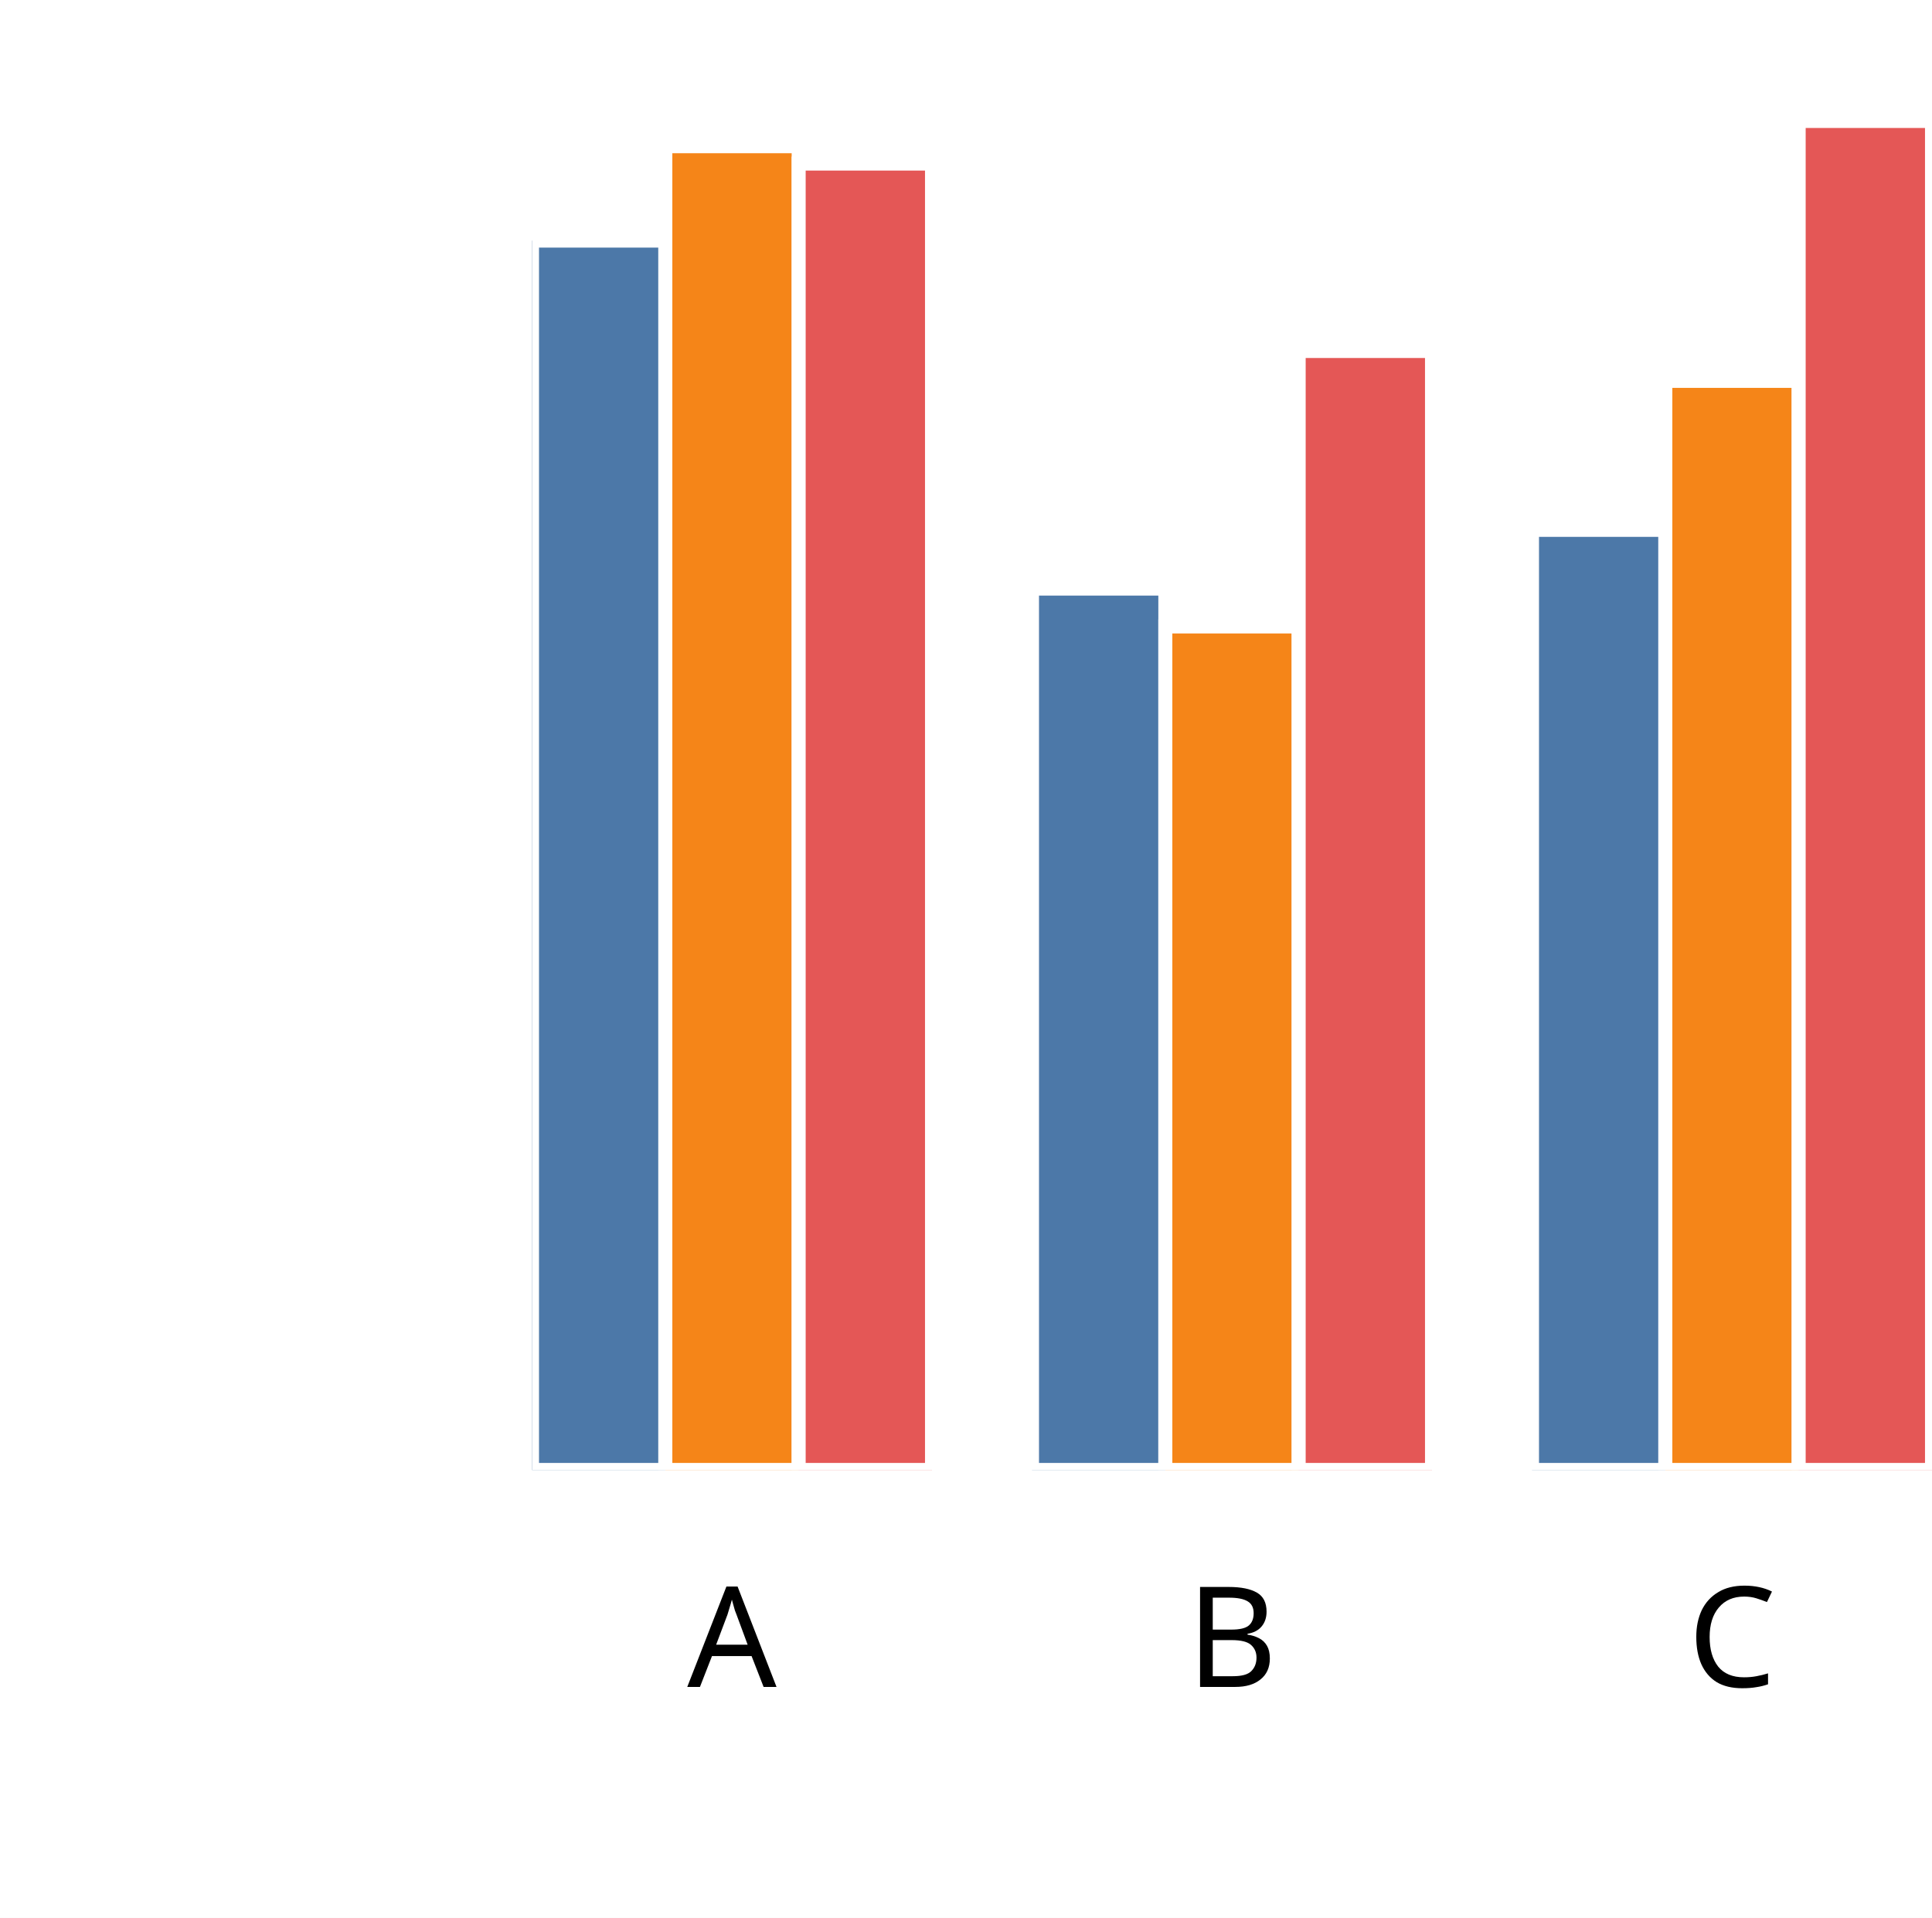
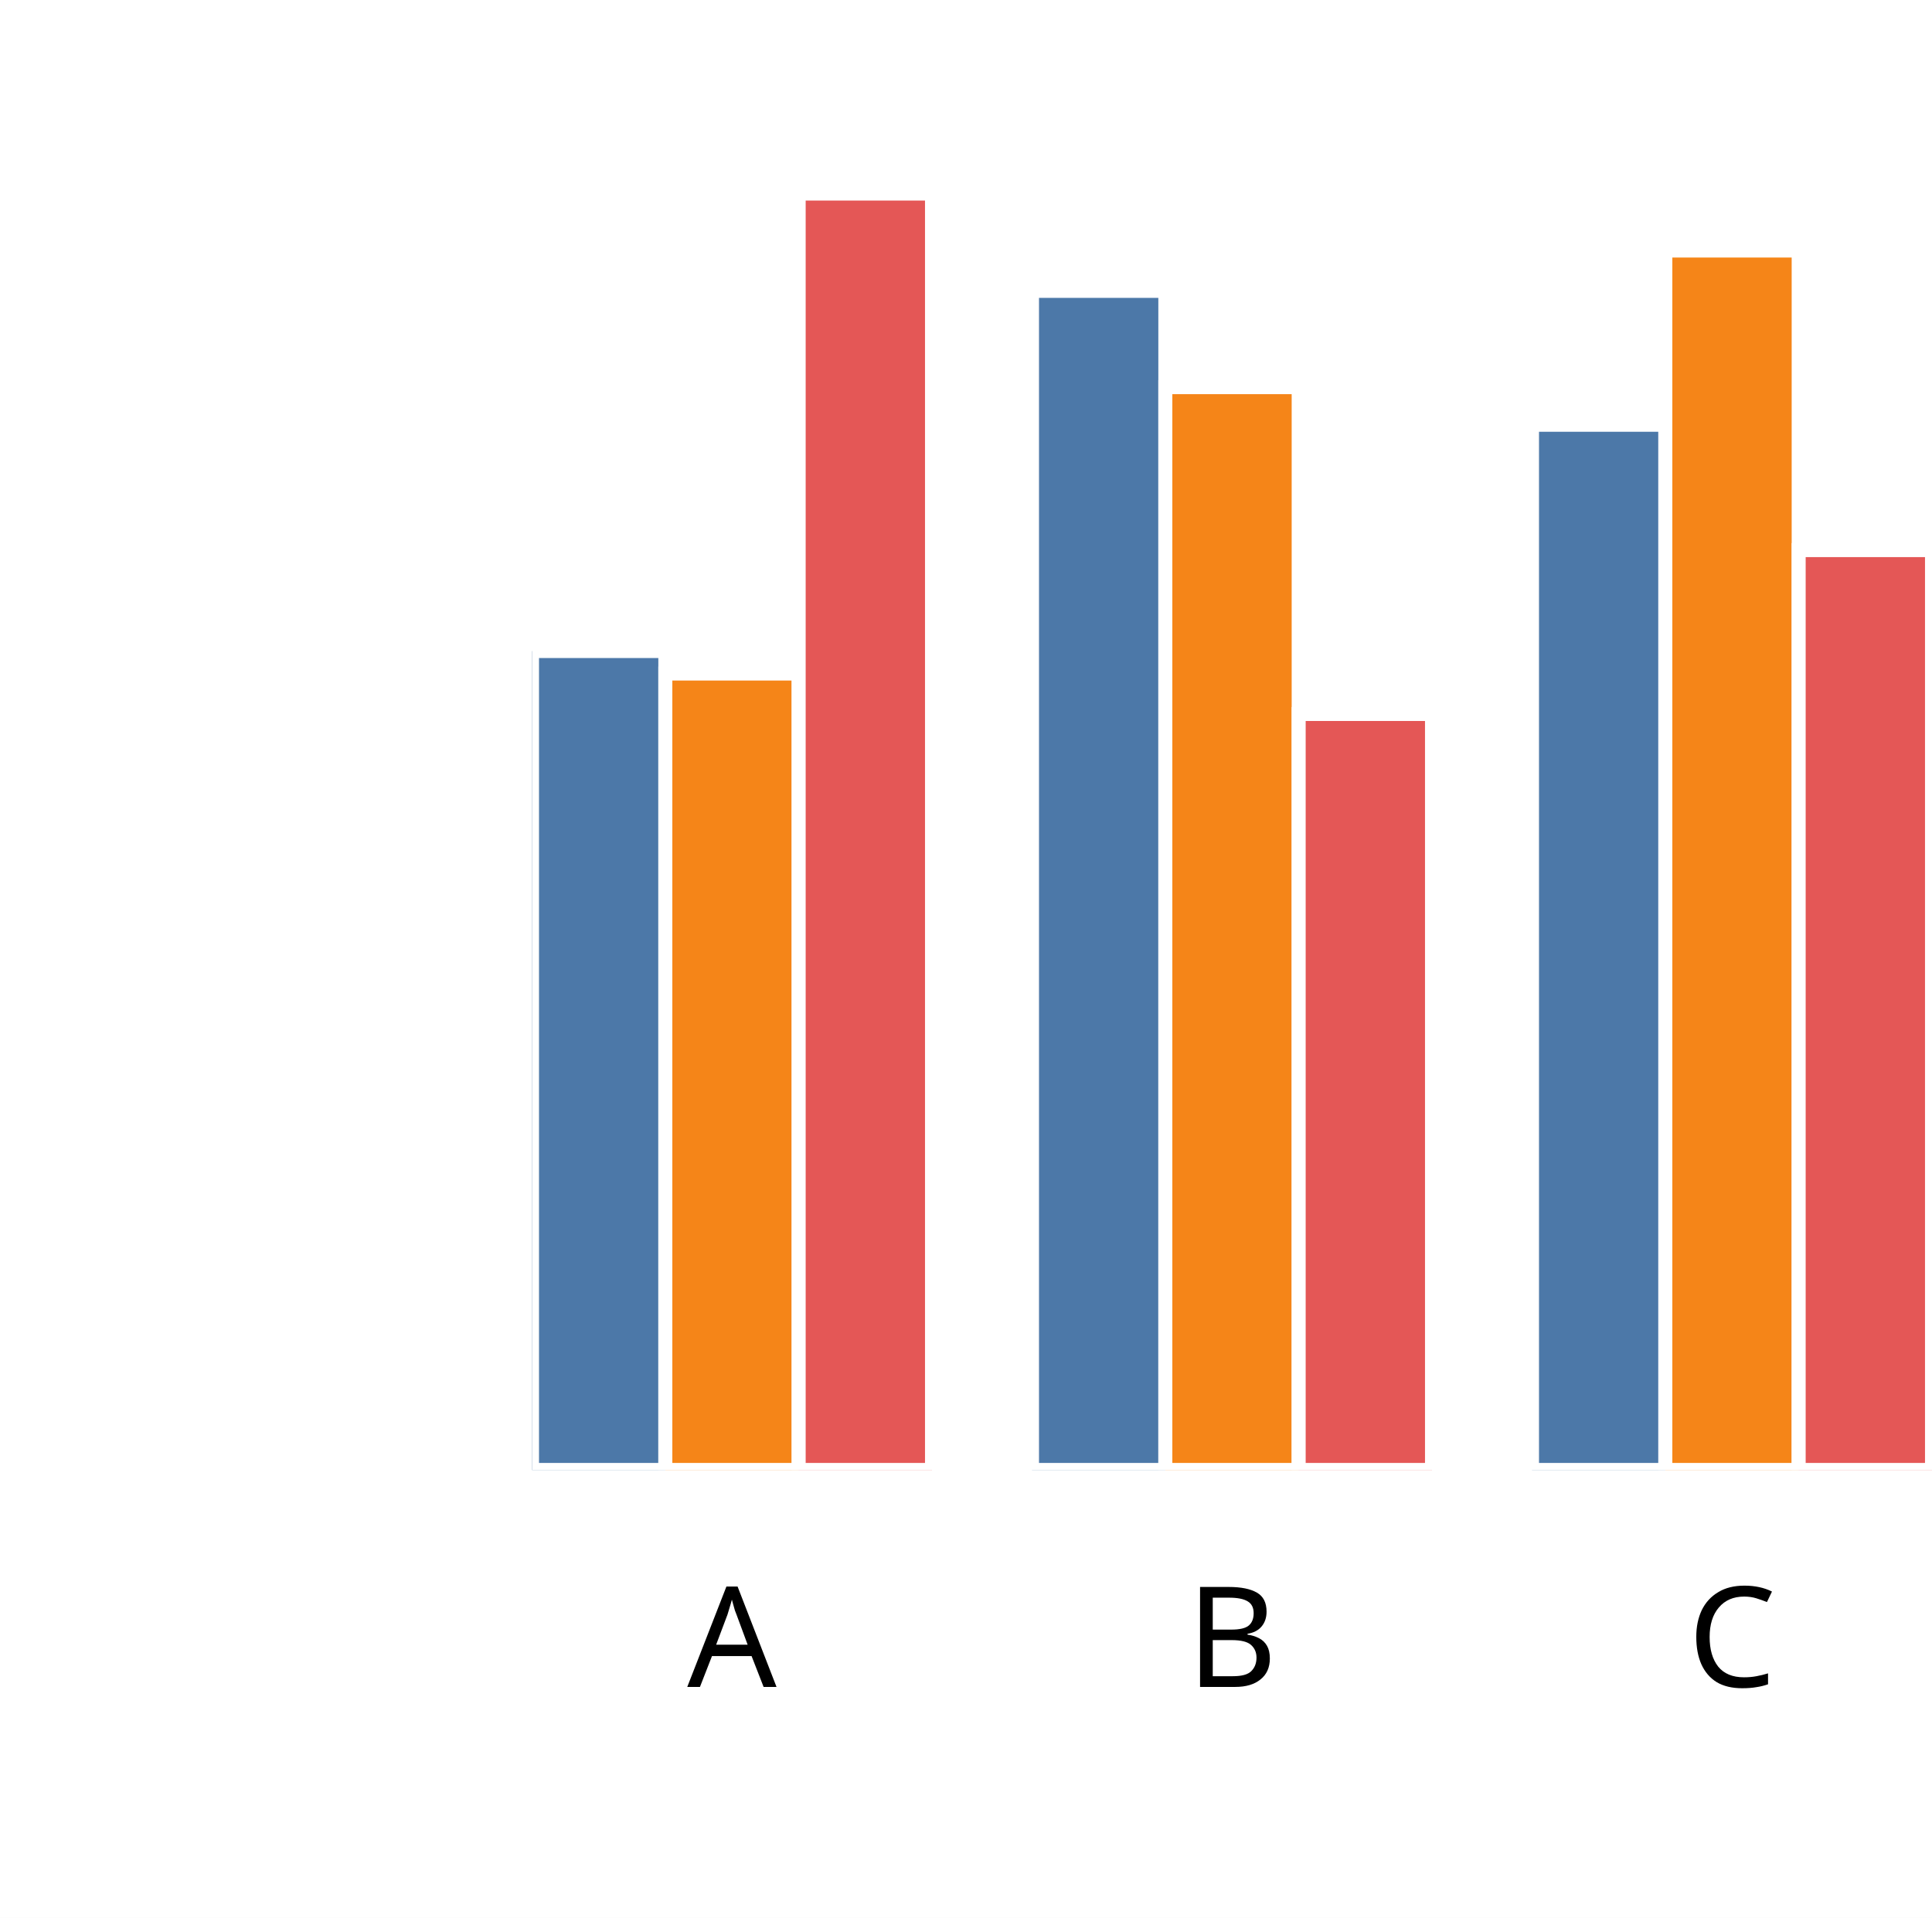
<svg xmlns="http://www.w3.org/2000/svg" version="1.1" class="marks" width="138" height="137" viewBox="0 0 138 137">
  <rect width="138" height="137" fill="white" />
  <g fill="none" stroke-miterlimit="10" transform="translate(38,5)">
    <g class="mark-group role-frame root" role="graphics-object" aria-roledescription="group mark container">
      <g transform="translate(0,0)">
        <path class="background" aria-hidden="true" d="M0,0h100v100h-100Z" />
        <g>
          <g class="mark-group role-axis" role="graphics-symbol" aria-roledescription="axis" aria-label="X-axis titled 'x' for a discrete scale with 3 values: A, B, C">
            <g transform="translate(0.5,100.5)">
              <path class="background" aria-hidden="true" d="M0,0h0v0h0Z" pointer-events="none" />
              <g>
                <g class="mark-rule role-axis-tick" pointer-events="none">
                  <line transform="translate(14,0)" x2="0" y2="5" stroke="white" stroke-width="1.01" opacity="1" />
                  <line transform="translate(50,0)" x2="0" y2="5" stroke="white" stroke-width="1.01" opacity="1" />
                  <line transform="translate(85,0)" x2="0" y2="5" stroke="white" stroke-width="1.01" opacity="1" />
                </g>
                <g class="mark-text role-axis-label" pointer-events="none">
                  <text text-anchor="middle" transform="translate(13.78571,15)" font-family="sans-serif" font-size="10px" font-style="normal" font-weight="400" fill="black" opacity="1">A</text>
                  <text text-anchor="middle" transform="translate(49.5,15)" font-family="sans-serif" font-size="10px" font-style="normal" font-weight="400" fill="black" opacity="1">B</text>
                  <text text-anchor="middle" transform="translate(85.21429,15)" font-family="sans-serif" font-size="10px" font-style="normal" font-weight="400" fill="black" opacity="1">C</text>
                </g>
                <g class="mark-text role-axis-title" pointer-events="none">
                  <text text-anchor="middle" transform="translate(50,30)" font-family="sans-serif" font-size="11px" font-style="normal" font-weight="400" fill="white" opacity="1">x</text>
                </g>
              </g>
              <path class="foreground" aria-hidden="true" d="" pointer-events="none" display="none" />
            </g>
          </g>
          <g class="mark-group role-axis" role="graphics-symbol" aria-roledescription="axis" aria-label="Y-axis titled 'sum of y' for a linear scale with values from 0.0 to 2.0">
            <g transform="translate(0.5,0.5)">
              <path class="background" aria-hidden="true" d="M0,0h0v0h0Z" pointer-events="none" />
              <g>
                <g class="mark-rule role-axis-tick" pointer-events="none">
                  <line transform="translate(0,100)" x2="-5" y2="0" stroke="white" stroke-width="1.01" opacity="1" />
                  <line transform="translate(0,75)" x2="-5" y2="0" stroke="white" stroke-width="1.01" opacity="1" />
                  <line transform="translate(0,50)" x2="-5" y2="0" stroke="white" stroke-width="1.01" opacity="1" />
                  <line transform="translate(0,25)" x2="-5" y2="0" stroke="white" stroke-width="1.01" opacity="1" />
                  <line transform="translate(0,0)" x2="-5" y2="0" stroke="white" stroke-width="1.01" opacity="1" />
                </g>
                <g class="mark-text role-axis-label" pointer-events="none">
                  <text text-anchor="end" transform="translate(-7,103)" font-family="sans-serif" font-size="10px" font-style="normal" font-weight="400" fill="white" opacity="1">0.0</text>
                  <text text-anchor="end" transform="translate(-7,78)" font-family="sans-serif" font-size="10px" font-style="normal" font-weight="400" fill="white" opacity="1">0.5</text>
                  <text text-anchor="end" transform="translate(-7,53)" font-family="sans-serif" font-size="10px" font-style="normal" font-weight="400" fill="white" opacity="1">1.0</text>
                  <text text-anchor="end" transform="translate(-7,28)" font-family="sans-serif" font-size="10px" font-style="normal" font-weight="400" fill="white" opacity="1">1.5</text>
                  <text text-anchor="end" transform="translate(-7,3)" font-family="sans-serif" font-size="10px" font-style="normal" font-weight="400" fill="white" opacity="1">2.0</text>
                </g>
                <g class="mark-text role-axis-title" pointer-events="none">
                  <text text-anchor="middle" transform="translate(-26.90332,50) rotate(-90) translate(0,-2)" font-family="sans-serif" font-size="11px" font-style="normal" font-weight="400" fill="white" opacity="1">sum of y</text>
                </g>
              </g>
              <path class="foreground" aria-hidden="true" d="" pointer-events="none" display="none" />
            </g>
          </g>
          <g class="mark-group role-scope" clip-path="url(#clip1)" role="graphics-object" aria-roledescription="group mark container">
            <g transform="translate(0,0)">
              <path class="background" aria-hidden="true" d="M0,0h0v0h0Z" />
              <g>
                <g class="mark-rect role-mark" role="graphics-symbol" aria-roledescription="rect mark container">
-                   <path d="M1.7763568394002505e-15,12.187h9.524v87.813h-9.524Z" fill="#4c78a8" stroke="white" stroke-width="1" opacity="1" />
-                   <path d="M9.524,5.444h9.524v94.556h-9.524Z" fill="#f58518" stroke="white" stroke-width="1" opacity="1" />
-                   <path d="M19.048,6.685h9.524v93.315h-9.524Z" fill="#e45756" stroke="white" stroke-width="1" opacity="1" />
+                   <path d="M1.7763568394002505e-15,41.506h9.524v58.494h-9.524Z" fill="#4c78a8" stroke="white" stroke-width="1" opacity="1" />
+                   <path d="M9.524,43.113h9.524v56.887h-9.524Z" fill="#f58518" stroke="white" stroke-width="1" opacity="1" />
+                   <path d="M19.048,8.828h9.524v91.172h-9.524Z" fill="#e45756" stroke="white" stroke-width="1" opacity="1" />
                </g>
              </g>
              <path class="foreground" aria-hidden="true" d="" display="none" />
            </g>
            <g transform="translate(35.71429,0)">
              <path class="background" aria-hidden="true" d="M0,0h0v0h0Z" />
              <g>
                <g class="mark-rect role-mark" role="graphics-symbol" aria-roledescription="rect mark container">
-                   <path d="M1.7763568394002505e-15,37.045h9.524v62.955h-9.524Z" fill="#4c78a8" stroke="white" stroke-width="1" opacity="1" />
-                   <path d="M9.524,39.75h9.524v60.25h-9.524Z" fill="#f58518" stroke="white" stroke-width="1" opacity="1" />
-                   <path d="M19.048,20.073h9.524v79.927h-9.524Z" fill="#e45756" stroke="white" stroke-width="1" opacity="1" />
+                   <path d="M1.7763568394002505e-15,15.776h9.524v84.224h-9.524Z" fill="#4c78a8" stroke="white" stroke-width="1" opacity="1" />
+                   <path d="M9.524,22.656h9.524v77.344h-9.524Z" fill="#f58518" stroke="white" stroke-width="1" opacity="1" />
+                   <path d="M19.048,46.003h9.524v53.997h-9.524Z" fill="#e45756" stroke="white" stroke-width="1" opacity="1" />
                </g>
              </g>
              <path class="foreground" aria-hidden="true" d="" display="none" />
            </g>
            <g transform="translate(71.42857,0)">
              <path class="background" aria-hidden="true" d="M0,0h0v0h0Z" />
              <g>
                <g class="mark-rect role-mark" role="graphics-symbol" aria-roledescription="rect mark container">
-                   <path d="M1.7763568394002505e-15,32.85h9.524v67.15h-9.524Z" fill="#4c78a8" stroke="white" stroke-width="1" opacity="1" />
-                   <path d="M9.524,22.208h9.524v77.792h-9.524Z" fill="#f58518" stroke="white" stroke-width="1" opacity="1" />
-                   <path d="M19.048,3.643h9.524v96.357h-9.524Z" fill="#e45756" stroke="white" stroke-width="1" opacity="1" />
+                   <path d="M1.7763568394002505e-15,25.343h9.524v74.657h-9.524Z" fill="#4c78a8" stroke="white" stroke-width="1" opacity="1" />
+                   <path d="M9.524,12.898h9.524v87.102h-9.524Z" fill="#f58518" stroke="white" stroke-width="1" opacity="1" />
+                   <path d="M19.048,34.295h9.524v65.705h-9.524Z" fill="#e45756" stroke="white" stroke-width="1" opacity="1" />
                </g>
              </g>
              <path class="foreground" aria-hidden="true" d="" display="none" />
            </g>
          </g>
        </g>
        <path class="foreground" aria-hidden="true" d="" display="none" />
      </g>
    </g>
  </g>
  <defs>
    <clipPath id="clip1">
      <rect x="0" y="0" width="100" height="100" />
    </clipPath>
  </defs>
</svg>
